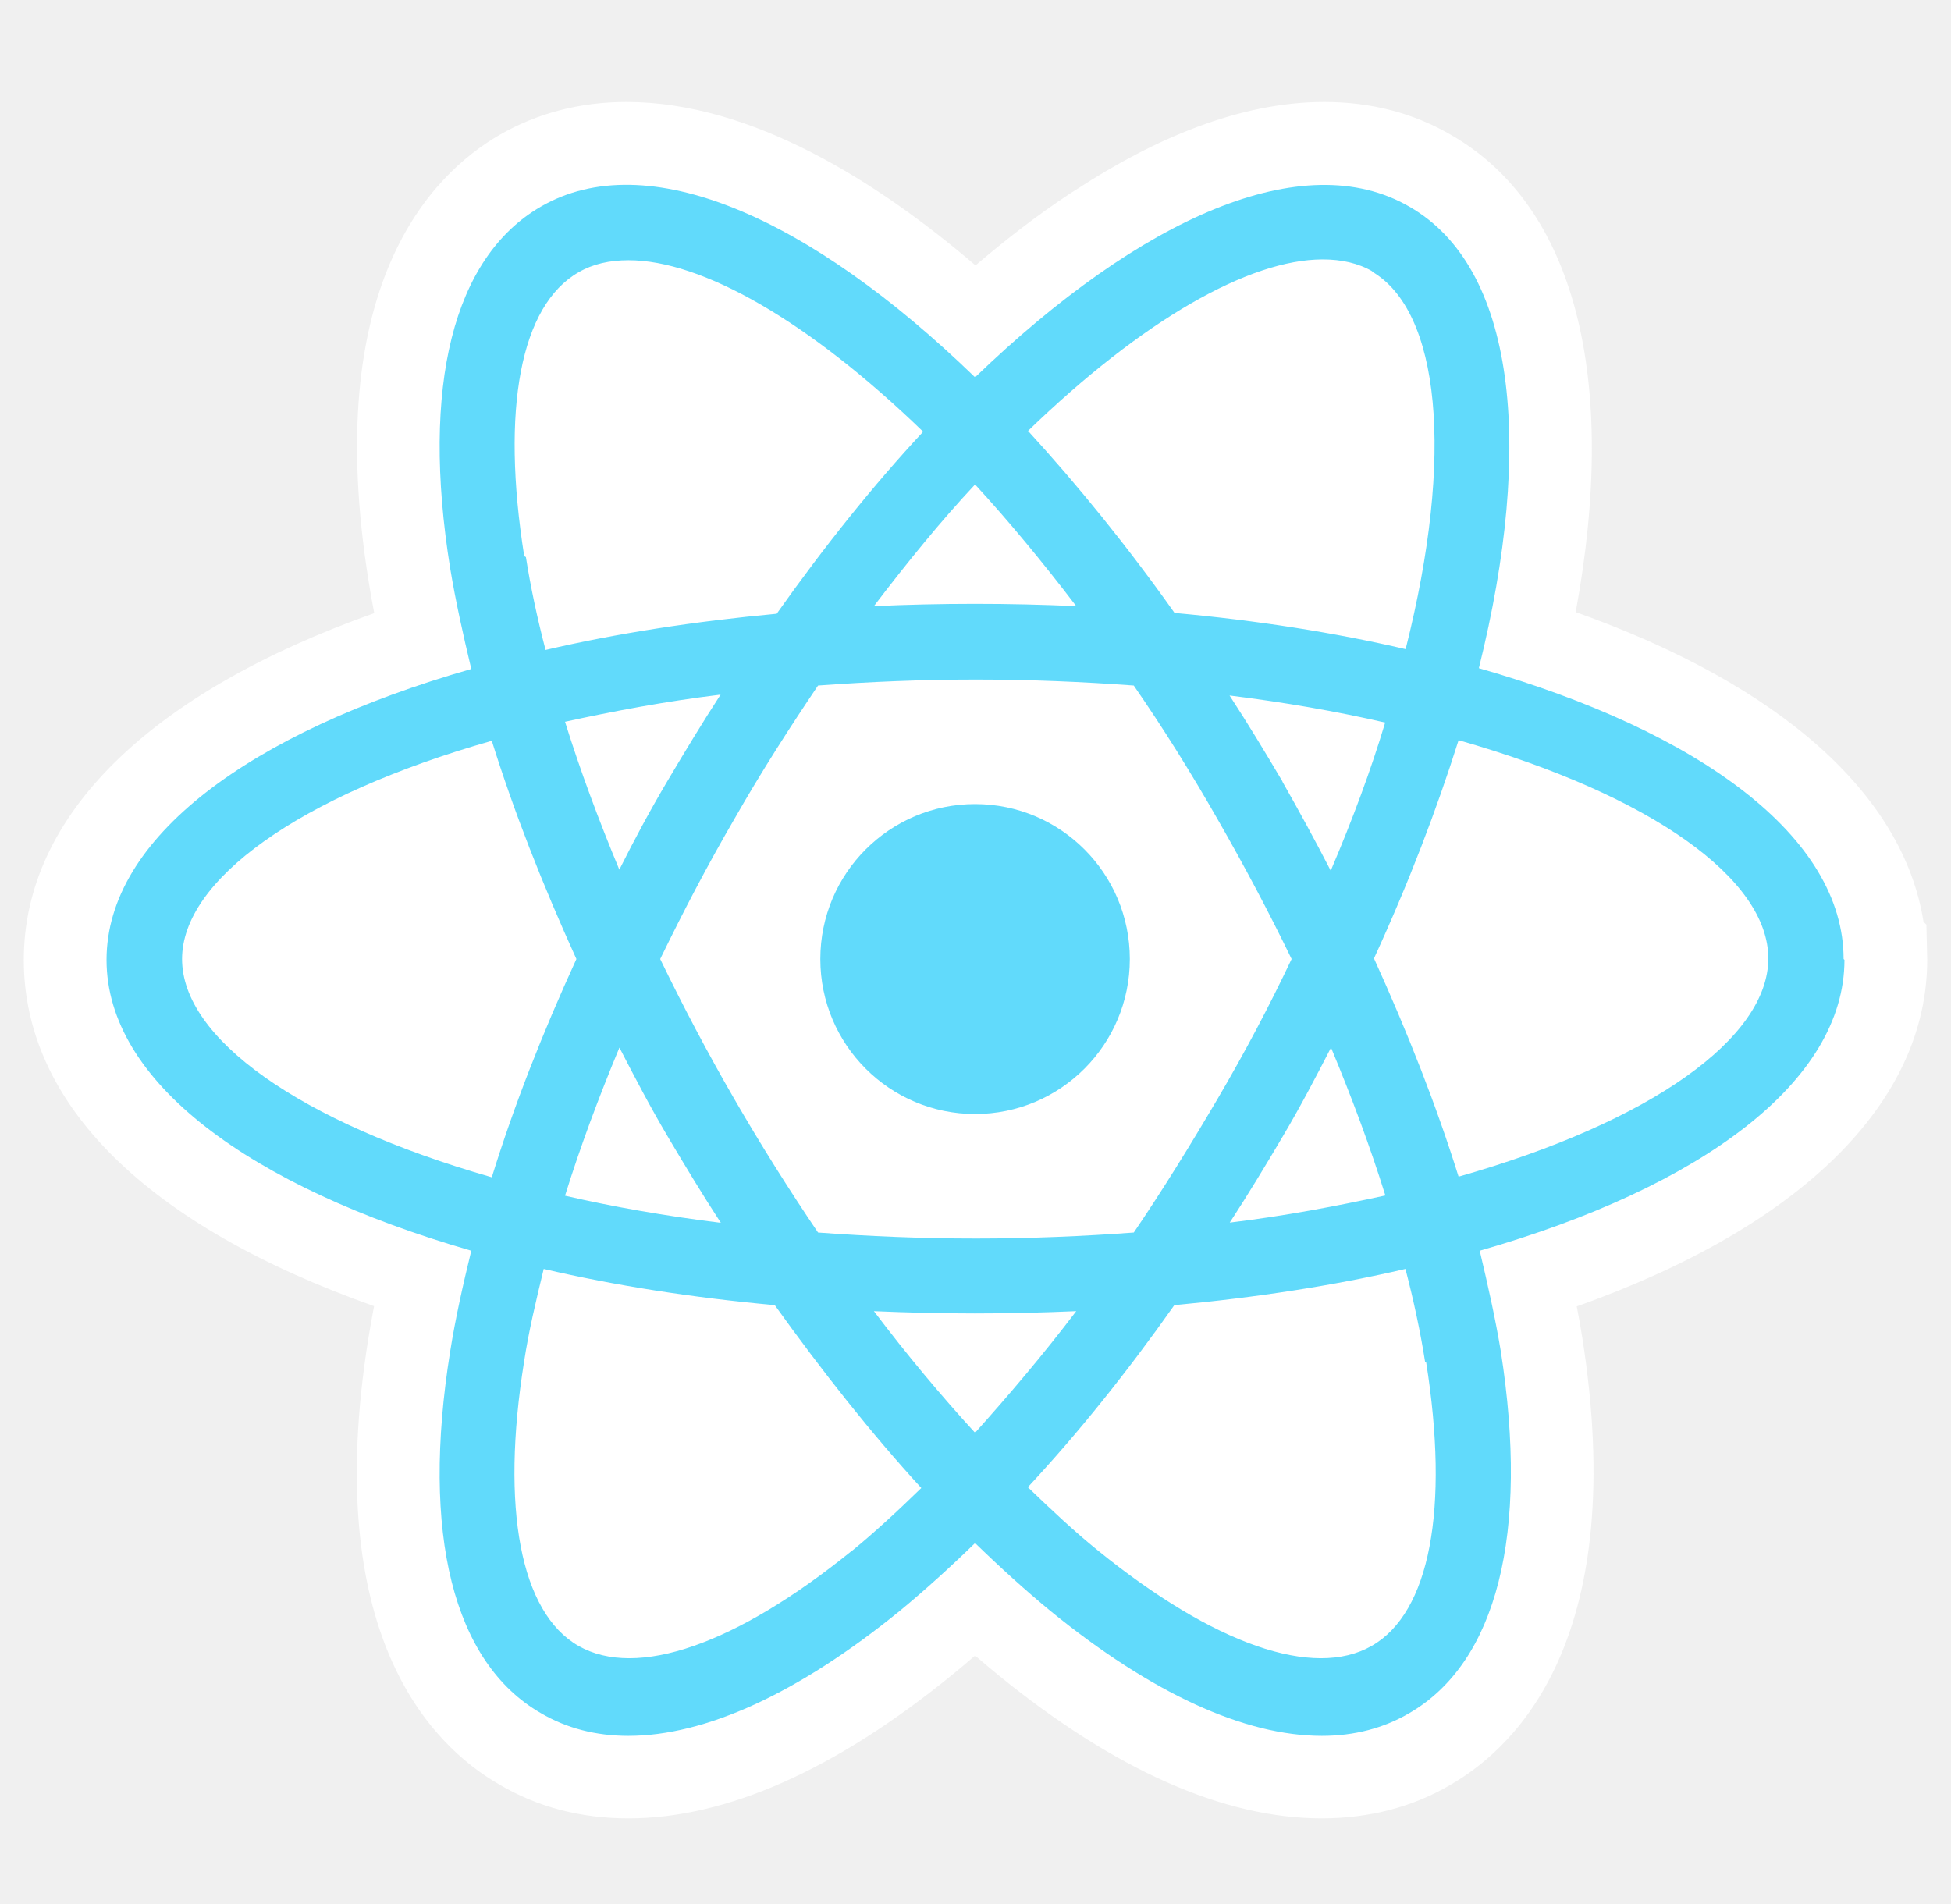
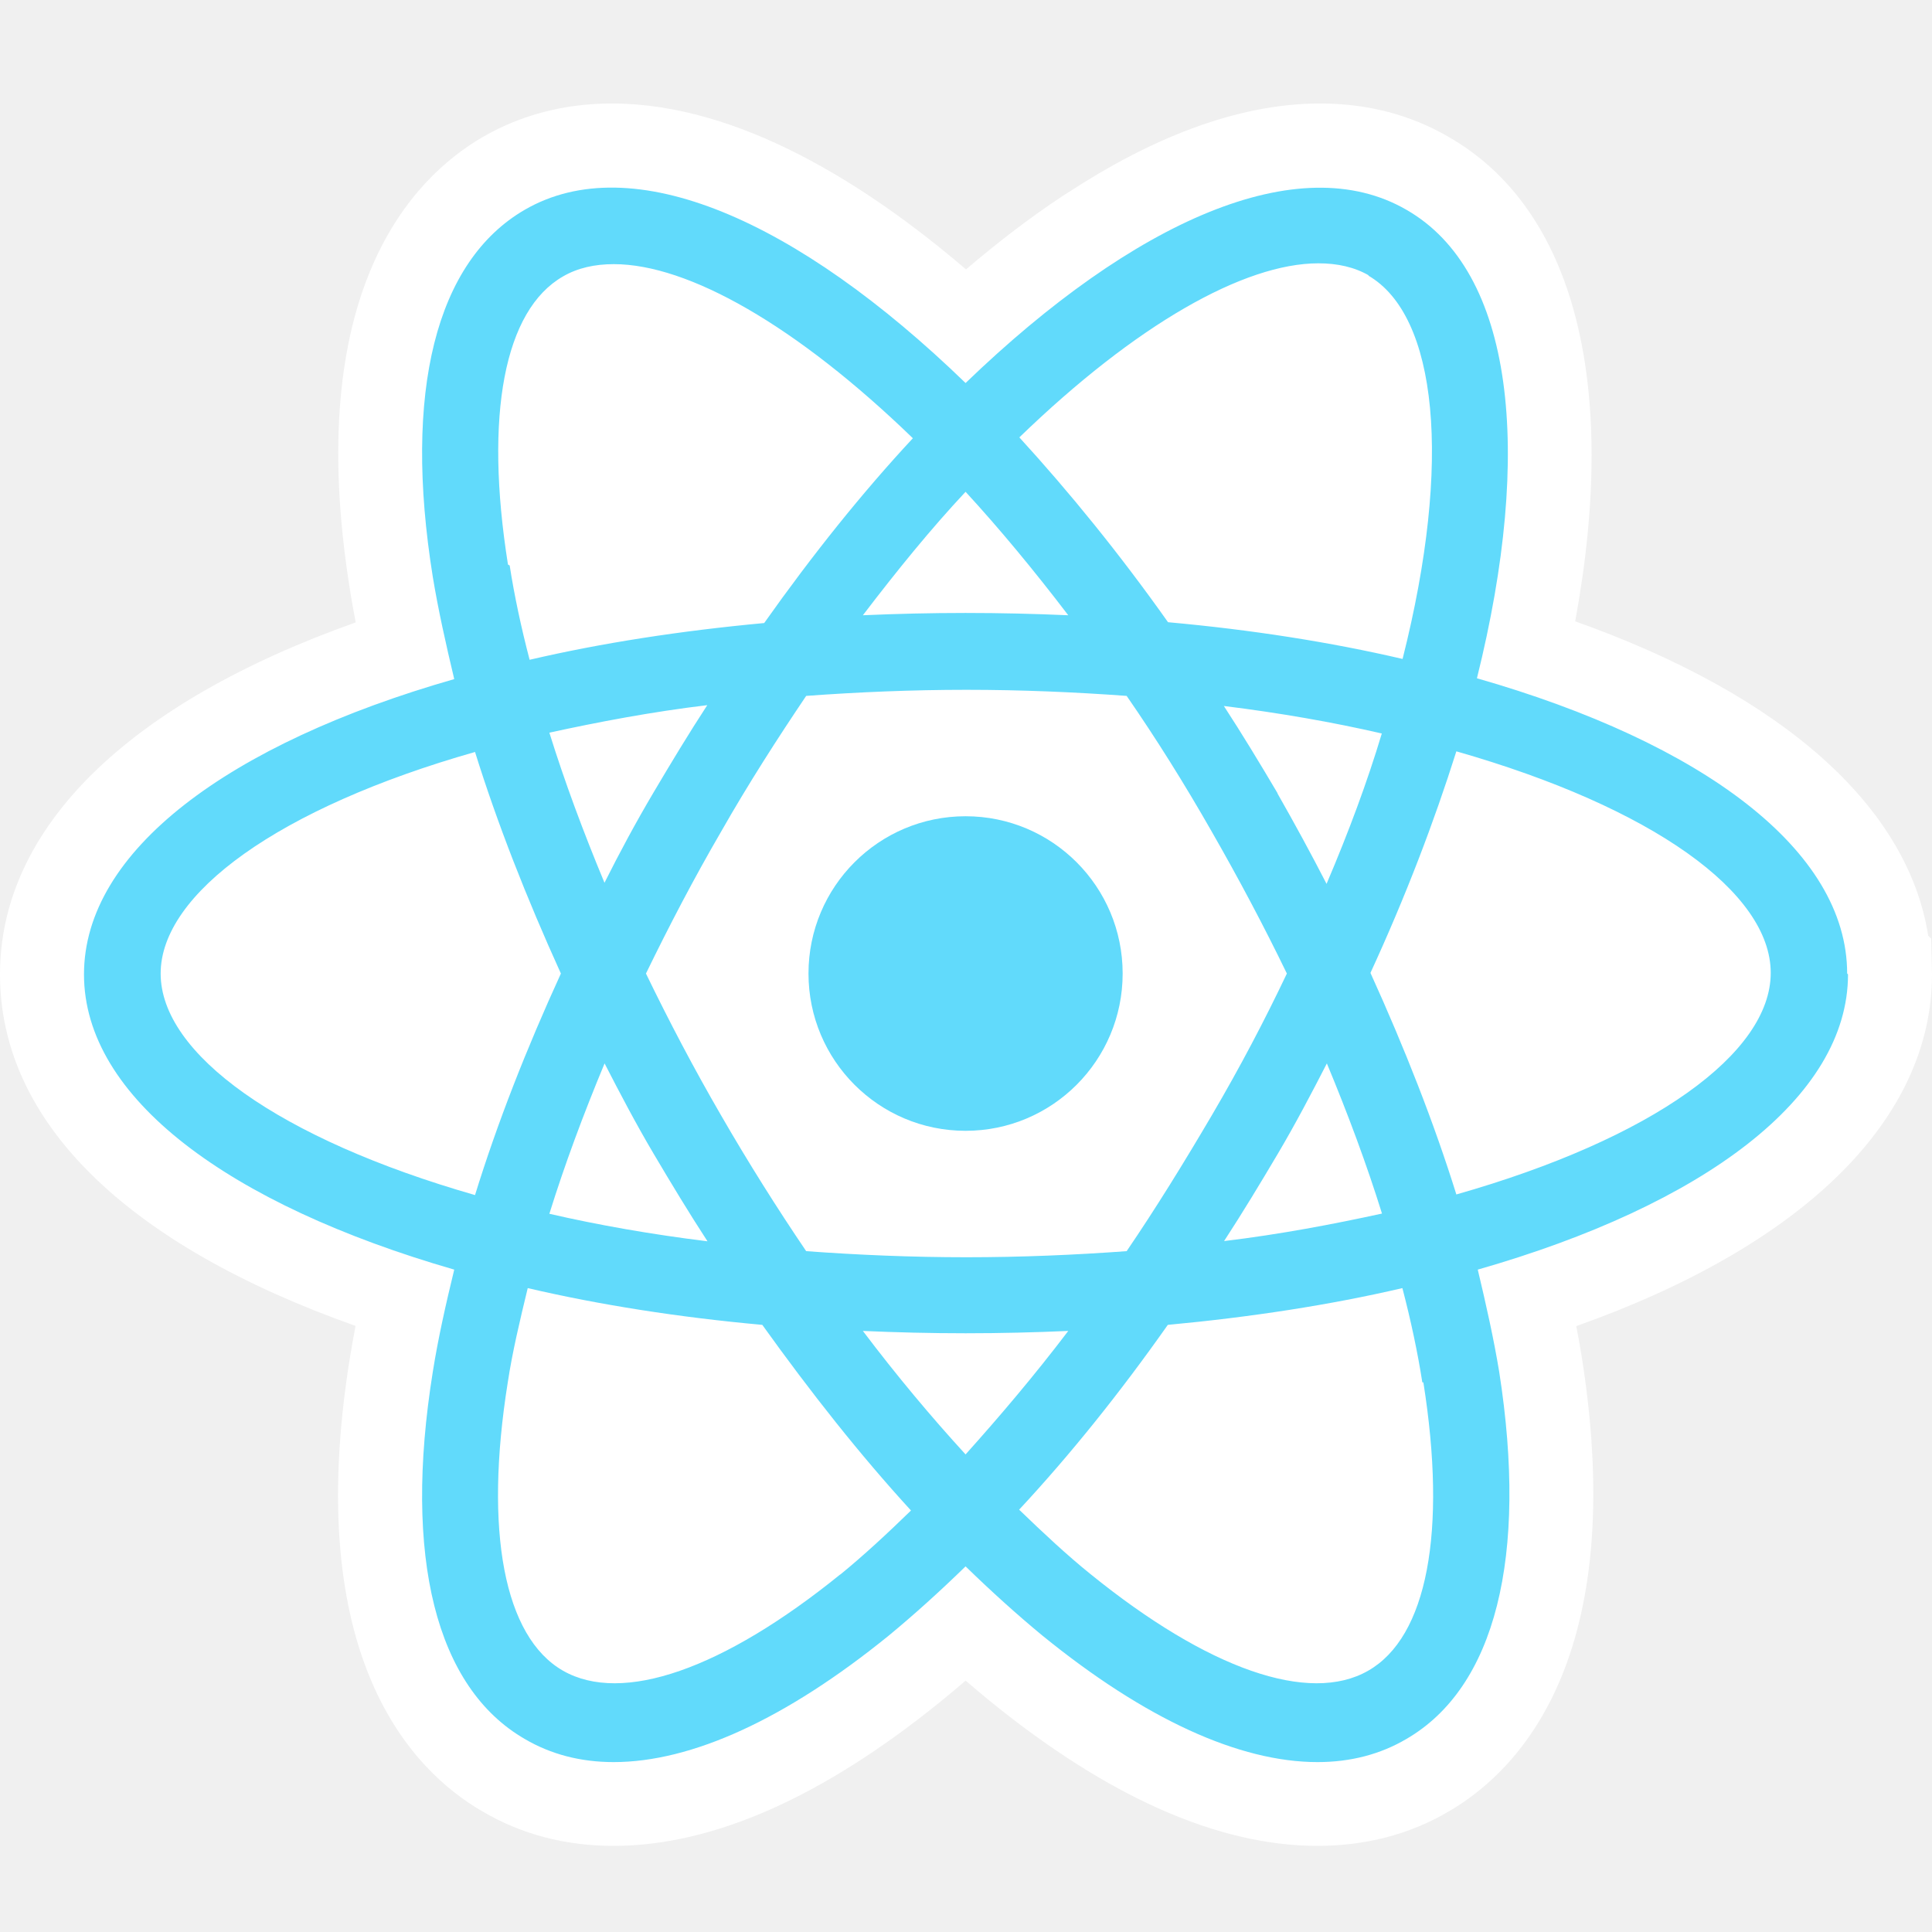
- <svg xmlns="http://www.w3.org/2000/svg" width="41" height="40" viewBox="0 0 41 40" fill="none">
-   <g clip-path="url(#clip0_3_3230)">
-     <path d="M27.778 38.217C25.722 38.217 23.435 37.204 20.983 35.208C20.822 35.078 20.661 34.938 20.491 34.795C20.326 34.938 20.161 35.078 20.004 35.204C17.548 37.204 15.261 38.217 13.204 38.217C12.204 38.217 11.291 37.978 10.483 37.499C9.039 36.665 6.743 34.325 7.743 28.117C7.778 27.904 7.817 27.682 7.861 27.451C3.1 25.765 0.5 23.212 0.5 20.173C0.5 17.134 3.161 14.556 7.865 12.886C7.822 12.665 7.783 12.447 7.748 12.225C6.748 6.017 9.043 3.678 10.5 2.834C11.291 2.378 12.191 2.143 13.165 2.143C15.8 2.143 18.452 3.825 20.5 5.578C21.117 5.052 21.791 4.525 22.504 4.056L22.648 3.965C24.252 2.921 26.048 2.143 27.83 2.143C28.804 2.143 29.7 2.373 30.491 2.834C33.091 4.321 34.022 7.934 33.113 12.865C37.409 14.391 40 16.695 40.422 19.373L40.483 19.434L40.5 20.169C40.5 23.178 37.839 25.786 33.135 27.456C33.178 27.678 33.217 27.895 33.252 28.117C34.23 34.334 31.939 36.669 30.487 37.508C29.691 37.978 28.774 38.217 27.774 38.217H27.778Z" fill="white" />
-     <path d="M20.491 23.413C22.287 23.413 23.743 21.956 23.743 20.156C23.743 18.356 22.287 16.899 20.491 16.899C18.695 16.899 17.239 18.356 17.239 20.156C17.239 21.956 18.695 23.413 20.491 23.413Z" fill="#61DAFB" />
-     <path d="M38.743 20.156C38.743 17.599 35.743 15.378 31.078 14.043C32.252 9.325 31.839 5.612 29.617 4.343C27.395 3.056 23.983 4.565 20.491 7.93C17 4.547 13.587 3.056 11.365 4.343C9.526 5.408 8.843 8.108 9.461 11.947C9.574 12.63 9.73 13.33 9.904 14.06C5.239 15.395 2.239 17.617 2.239 20.173C2.239 22.73 5.239 24.939 9.904 26.286C9.73 26.999 9.569 27.717 9.461 28.399C8.843 32.243 9.526 34.943 11.365 36.004C11.904 36.321 12.522 36.482 13.204 36.482C14.822 36.482 16.774 35.591 18.904 33.86C19.426 33.43 19.969 32.938 20.491 32.43C21.013 32.938 21.556 33.43 22.078 33.86C24.204 35.591 26.156 36.482 27.778 36.482C28.461 36.482 29.078 36.321 29.617 36.004C31.456 34.938 32.139 32.239 31.539 28.399C31.426 27.717 31.27 27.017 31.096 26.286C35.761 24.951 38.761 22.73 38.761 20.173L38.743 20.156ZM28.826 5.704C30.256 6.53 30.574 9.547 29.539 13.643C28.048 13.295 26.413 13.039 24.683 12.882C23.683 11.469 22.635 10.182 21.604 9.056C24.017 6.721 26.256 5.452 27.796 5.452C28.191 5.452 28.543 5.53 28.843 5.704H28.826ZM25.587 23.095C25.017 24.065 24.43 25.017 23.826 25.904C22.761 25.982 21.652 26.03 20.509 26.03C19.365 26.03 18.256 25.982 17.191 25.904C16.587 25.012 15.987 24.06 15.43 23.095C14.861 22.112 14.352 21.143 13.874 20.156C14.352 19.173 14.856 18.204 15.43 17.217C16 16.217 16.604 15.278 17.191 14.408C18.256 14.33 19.365 14.282 20.509 14.282C21.652 14.282 22.761 14.33 23.826 14.408C24.43 15.282 25.017 16.217 25.587 17.217C26.143 18.186 26.665 19.169 27.143 20.156C26.683 21.125 26.174 22.095 25.587 23.095ZM27.969 22.012C28.413 23.078 28.796 24.108 29.113 25.125C28.096 25.347 27 25.556 25.843 25.695C26.226 25.108 26.591 24.504 26.956 23.886C27.322 23.269 27.656 22.63 27.974 22.012H27.969ZM20.491 30.112C19.778 29.334 19.061 28.478 18.365 27.556C19.065 27.586 19.761 27.604 20.491 27.604C21.222 27.604 21.922 27.586 22.617 27.556C21.917 28.478 21.204 29.317 20.491 30.112ZM15.143 25.699C13.987 25.556 12.891 25.365 11.874 25.13C12.191 24.112 12.574 23.082 13.017 22.017C13.335 22.634 13.669 23.273 14.035 23.891C14.4 24.508 14.765 25.112 15.148 25.699H15.143ZM13.017 18.282C12.574 17.217 12.191 16.186 11.874 15.169C12.891 14.947 13.987 14.739 15.143 14.599C14.761 15.186 14.396 15.791 14.03 16.408C13.665 17.025 13.33 17.647 13.013 18.282H13.017ZM20.491 10.182C21.191 10.943 21.904 11.804 22.617 12.739C21.917 12.708 21.222 12.691 20.491 12.691C19.761 12.691 19.061 12.708 18.365 12.739C19.078 11.804 19.778 10.943 20.491 10.182ZM26.952 16.425C26.587 15.808 26.222 15.204 25.839 14.617C26.995 14.76 28.091 14.951 29.109 15.186C28.809 16.186 28.426 17.217 27.965 18.299C27.648 17.682 27.3 17.043 26.948 16.425H26.952ZM11.017 11.691C10.526 8.595 10.939 6.417 12.161 5.721C12.461 5.547 12.813 5.469 13.209 5.469C14.748 5.469 16.987 6.738 19.4 9.073C18.352 10.199 17.322 11.486 16.322 12.899C14.591 13.06 12.956 13.312 11.465 13.66C11.291 12.995 11.148 12.325 11.052 11.708L11.022 11.691H11.017ZM3.826 20.156C3.826 18.504 6.269 16.725 10.335 15.569C10.796 17.047 11.4 18.586 12.113 20.156C11.4 21.712 10.796 23.252 10.335 24.743C6.287 23.582 3.826 21.821 3.826 20.156ZM17.904 32.591C15.474 34.56 13.383 35.291 12.156 34.591C10.935 33.891 10.522 31.699 11.013 28.621C11.109 27.986 11.265 27.334 11.426 26.669C12.917 27.017 14.552 27.273 16.282 27.43C17.282 28.825 18.313 30.13 19.361 31.273C18.869 31.752 18.378 32.208 17.887 32.608L17.904 32.591ZM29.969 28.621C30.461 31.717 30.048 33.895 28.826 34.591C27.604 35.291 25.509 34.56 23.078 32.591C22.587 32.195 22.096 31.734 21.6 31.256C22.665 30.112 23.695 28.825 24.678 27.43C26.409 27.269 28.043 27.017 29.535 26.669C29.709 27.334 29.852 28.004 29.948 28.621H29.965H29.969ZM30.652 24.73C30.191 23.252 29.587 21.712 28.874 20.143C29.604 18.556 30.191 17.017 30.652 15.556C34.717 16.717 37.161 18.478 37.161 20.143C37.161 21.808 34.717 23.573 30.652 24.73Z" fill="#61DAFB" />
-   </g>
-   <defs>
-     <clipPath id="clip0_3_3230">
-       <rect width="40" height="40" fill="white" transform="translate(0.5)" />
-     </clipPath>
-   </defs>
+ <svg xmlns="http://www.w3.org/2000/svg" width="72" height="72" viewBox="0 0 72 72" fill="none">
+   <path d="M49.101 68.79C45.399 68.79 41.283 66.966 36.869 63.374C36.579 63.139 36.29 62.889 35.984 62.631C35.687 62.889 35.39 63.139 35.108 63.367C30.686 66.966 26.57 68.79 22.868 68.79C21.068 68.79 19.424 68.359 17.969 67.499C15.37 65.996 11.238 61.786 13.038 50.61C13.101 50.227 13.171 49.827 13.25 49.413C4.68 46.376 0 41.782 0 36.312C0 30.841 4.79 26.2 13.257 23.195C13.179 22.796 13.109 22.405 13.046 22.006C11.246 10.83 15.378 6.62 18 5.101C19.424 4.28 21.044 3.857 22.797 3.857C27.54 3.857 32.314 6.886 36 10.04C37.111 9.093 38.324 8.146 39.608 7.3L39.866 7.136C42.754 5.258 45.986 3.857 49.195 3.857C50.948 3.857 52.56 4.272 53.984 5.101C58.664 7.778 60.339 14.281 58.703 23.156C66.436 25.903 71.1 30.051 71.859 34.872L71.969 34.981L72 36.304C72 41.719 67.21 46.415 58.743 49.42C58.821 49.819 58.891 50.211 58.954 50.61C60.715 61.801 56.59 66.004 53.977 67.514C52.544 68.359 50.893 68.79 49.093 68.79H49.101Z" fill="white" />
+   <path d="M35.984 42.142C39.217 42.142 41.838 39.52 41.838 36.28C41.838 33.04 39.217 30.419 35.984 30.419C32.752 30.419 30.13 33.04 30.13 36.28C30.13 39.52 32.752 42.142 35.984 42.142Z" fill="#61DAFB" />
+   <path d="M68.838 36.281C68.838 31.679 63.438 27.68 55.041 25.277C57.154 16.786 56.41 10.102 52.411 7.817C48.412 5.501 42.269 8.216 35.984 14.274C29.7 8.185 23.556 5.501 19.557 7.817C16.247 9.734 15.018 14.594 16.13 21.505C16.333 22.734 16.615 23.994 16.928 25.308C8.53 27.711 3.13 31.71 3.13 36.312C3.13 40.914 8.53 44.889 16.928 47.315C16.615 48.599 16.325 49.89 16.13 51.119C15.018 58.037 16.247 62.897 19.557 64.807C20.528 65.378 21.639 65.668 22.868 65.668C25.779 65.668 29.293 64.063 33.128 60.948C34.067 60.174 35.045 59.289 35.984 58.374C36.923 59.289 37.902 60.174 38.841 60.948C42.668 64.063 46.182 65.668 49.101 65.668C50.33 65.668 51.441 65.378 52.411 64.807C55.722 62.889 56.95 58.029 55.87 51.119C55.667 49.89 55.385 48.63 55.072 47.315C63.469 44.913 68.87 40.914 68.87 36.312L68.838 36.281ZM50.987 10.267C53.562 11.754 54.133 17.185 52.27 24.557C49.586 23.931 46.643 23.469 43.529 23.188C41.729 20.644 39.843 18.328 37.988 16.3C42.331 12.098 46.362 9.813 49.132 9.813C49.844 9.813 50.478 9.954 51.018 10.267H50.987ZM45.157 41.571C44.131 43.316 43.075 45.03 41.987 46.627C40.069 46.767 38.074 46.854 36.016 46.854C33.957 46.854 31.962 46.767 30.044 46.627C28.956 45.022 27.877 43.308 26.875 41.571C25.849 39.802 24.934 38.057 24.073 36.281C24.934 34.512 25.842 32.767 26.875 30.99C27.9 29.19 28.988 27.5 30.044 25.934C31.962 25.794 33.957 25.707 36.016 25.707C38.074 25.707 40.069 25.794 41.987 25.934C43.075 27.508 44.131 29.19 45.157 30.99C46.158 32.735 47.097 34.504 47.958 36.281C47.129 38.026 46.213 39.771 45.157 41.571ZM49.445 39.622C50.243 41.54 50.932 43.394 51.503 45.226C49.672 45.625 47.7 46.001 45.618 46.251C46.307 45.194 46.964 44.107 47.622 42.995C48.279 41.884 48.882 40.734 49.453 39.622H49.445ZM35.984 54.202C34.701 52.801 33.41 51.26 32.157 49.6C33.417 49.655 34.669 49.687 35.984 49.687C37.299 49.687 38.559 49.655 39.811 49.6C38.551 51.26 37.268 52.77 35.984 54.202ZM26.358 46.259C24.276 46.001 22.304 45.656 20.473 45.234C21.044 43.402 21.733 41.547 22.531 39.63C23.102 40.741 23.705 41.892 24.363 43.003C25.02 44.114 25.677 45.202 26.366 46.259H26.358ZM22.531 32.907C21.733 30.99 21.044 29.135 20.473 27.304C22.304 26.905 24.276 26.529 26.358 26.279C25.669 27.335 25.012 28.423 24.355 29.534C23.697 30.646 23.095 31.765 22.523 32.907H22.531ZM35.984 18.328C37.244 19.697 38.528 21.247 39.811 22.929C38.551 22.874 37.299 22.843 35.984 22.843C34.669 22.843 33.41 22.874 32.157 22.929C33.441 21.247 34.701 19.697 35.984 18.328ZM47.614 29.566C46.956 28.454 46.299 27.367 45.61 26.31C47.692 26.568 49.664 26.913 51.496 27.335C50.956 29.135 50.267 30.99 49.437 32.939C48.866 31.828 48.24 30.677 47.606 29.566H47.614ZM18.931 21.043C18.047 15.471 18.79 11.55 20.989 10.298C21.529 9.985 22.163 9.844 22.876 9.844C25.646 9.844 29.677 12.129 34.02 16.332C32.134 18.359 30.279 20.675 28.479 23.219C25.364 23.508 22.422 23.962 19.737 24.588C19.424 23.391 19.166 22.186 18.994 21.074L18.939 21.043H18.931ZM5.987 36.281C5.987 33.307 10.385 30.106 17.703 28.024C18.532 30.685 19.62 33.455 20.903 36.281C19.62 39.082 18.532 41.853 17.703 44.537C10.416 42.447 5.987 39.278 5.987 36.281ZM31.328 58.663C26.953 62.208 23.189 63.523 20.982 62.263C18.782 61.003 18.039 57.059 18.923 51.518C19.096 50.375 19.377 49.201 19.667 48.004C22.351 48.63 25.294 49.092 28.409 49.374C30.209 51.886 32.063 54.234 33.95 56.292C33.065 57.153 32.181 57.974 31.297 58.694L31.328 58.663ZM53.045 51.518C53.929 57.09 53.186 61.011 50.987 62.263C48.788 63.523 45.016 62.208 40.641 58.663C39.757 57.951 38.872 57.121 37.98 56.261C39.897 54.202 41.752 51.886 43.521 49.374C46.636 49.084 49.578 48.63 52.263 48.004C52.576 49.201 52.834 50.407 53.006 51.518H53.037H53.045ZM54.274 44.514C53.444 41.853 52.356 39.082 51.073 36.257C52.388 33.401 53.444 30.63 54.274 28C61.591 30.09 65.99 33.26 65.99 36.257C65.99 39.254 61.591 42.432 54.274 44.514Z" fill="#61DAFB" />
</svg>
